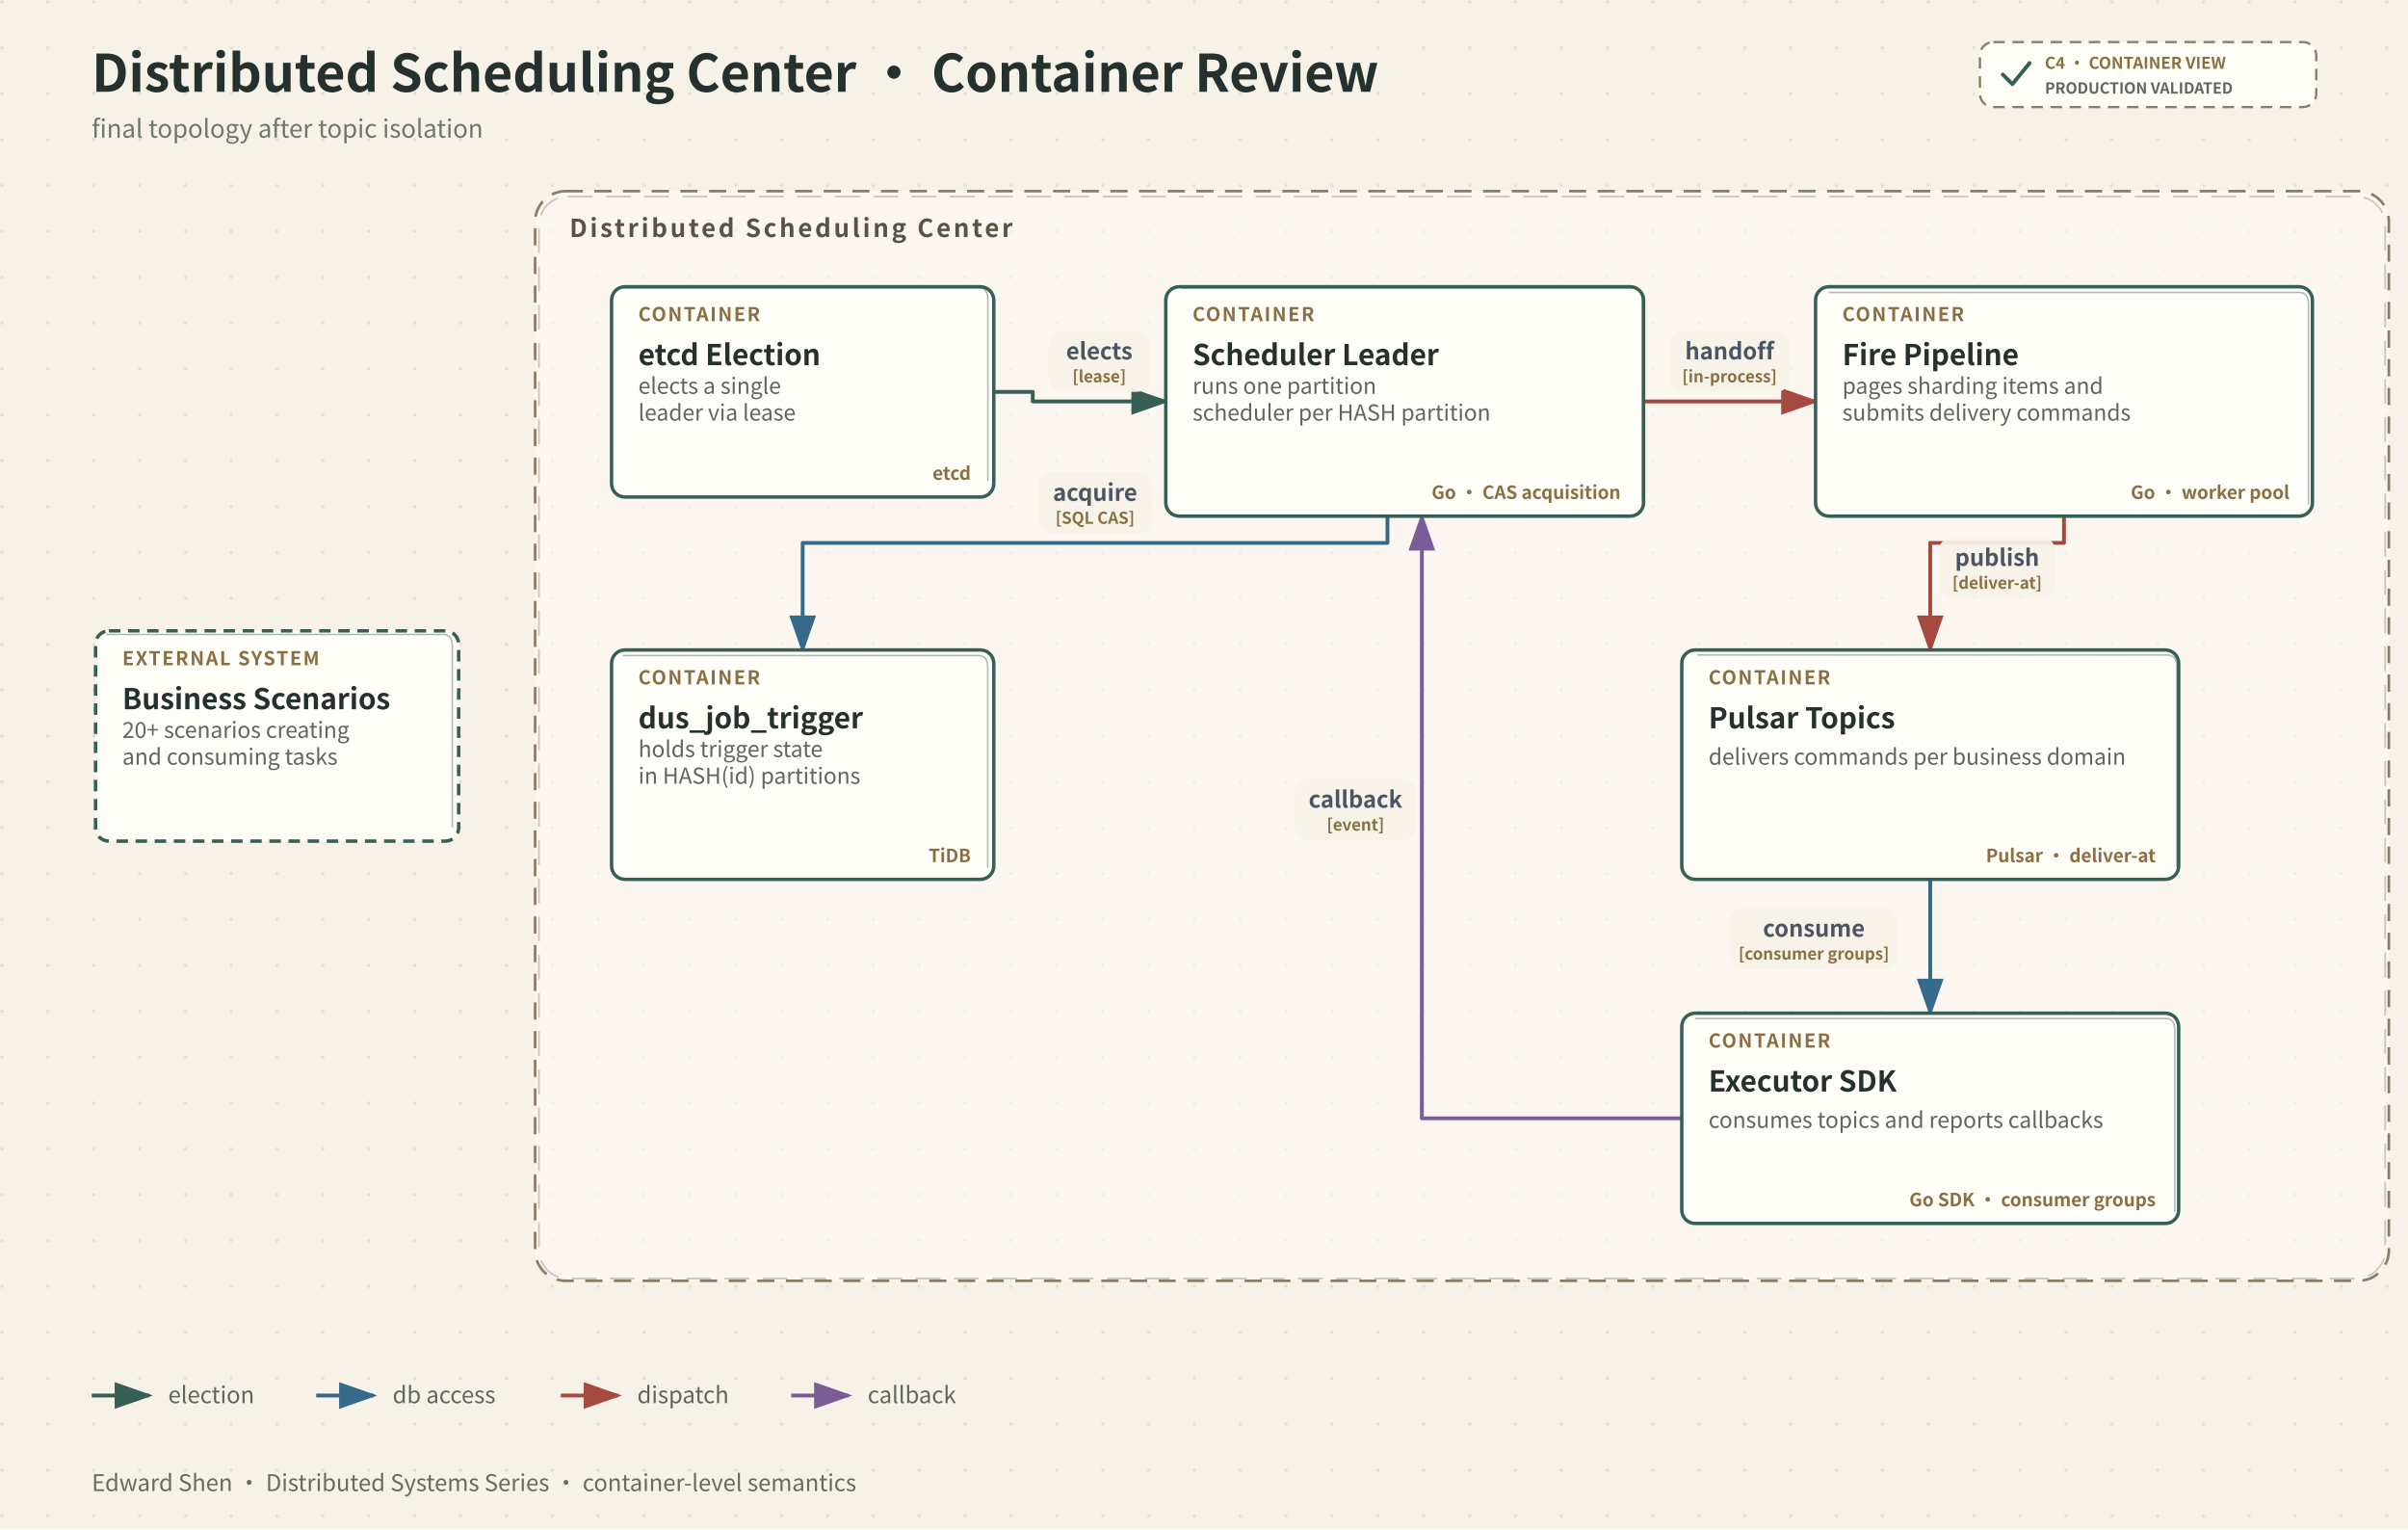
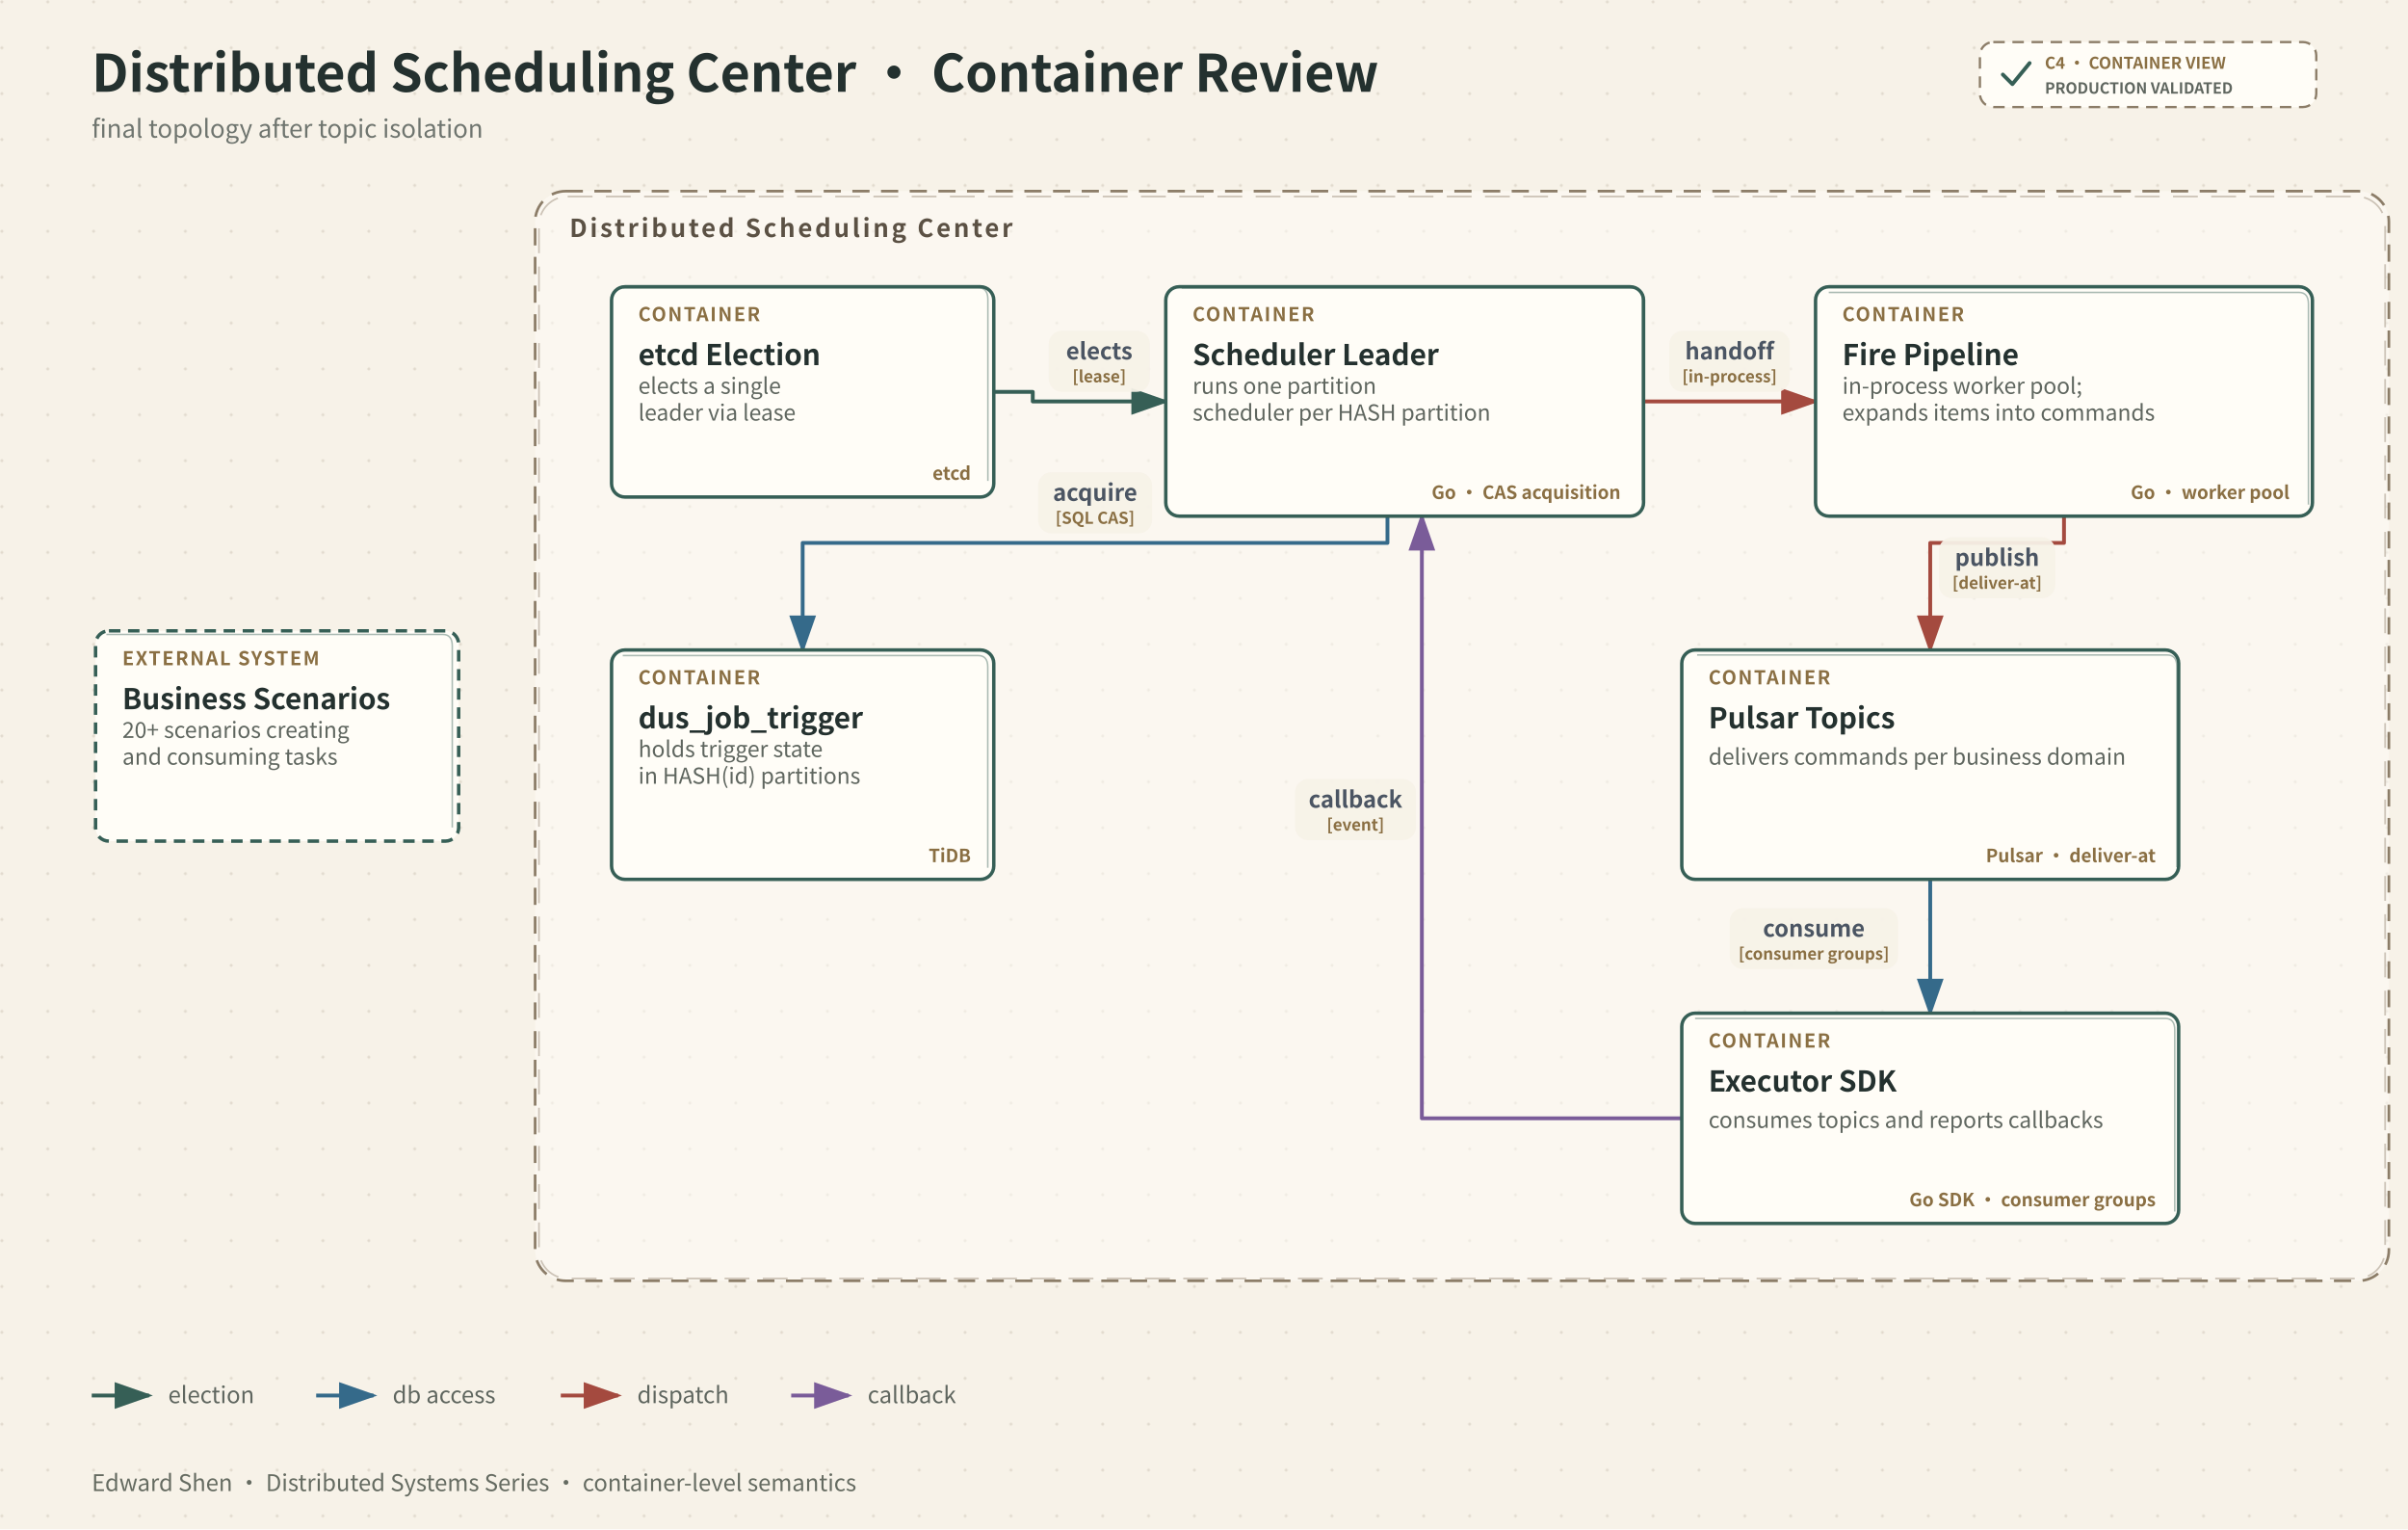
<svg xmlns="http://www.w3.org/2000/svg" viewBox="0 0 1260 800" width="1260" height="800" data-generator="fireworks-tech-graph" data-schema-version="1" data-text-metrics="heuristic-v1" data-style-id="9" data-visual-theme="C4 Review Canvas" data-diagram-type="c4" data-motion-scene="" data-semantic-profile="c4-review" data-semantic-valid="true" data-quality-profile="standard" data-max-bends-per-edge="12" data-max-total-bends="100" data-max-route-stretch="5.0" data-max-bridged-crossings="8" data-min-node-gap="0.0" data-min-container-gutter="0.0" data-min-label-clearance="2.0" data-min-segment-length="0.0">
  <defs>
    <marker id="arrowA" markerWidth="10" markerHeight="7" refX="9" refY="3.5" orient="auto">
      <polygon points="0 0, 10 3.5, 0 7" fill="#365f56" />
    </marker>
    <marker id="arrowB" markerWidth="10" markerHeight="7" refX="9" refY="3.5" orient="auto">
      <polygon points="0 0, 10 3.5, 0 7" fill="#a44a3f" />
    </marker>
    <marker id="arrowC" markerWidth="10" markerHeight="7" refX="9" refY="3.5" orient="auto">
      <polygon points="0 0, 10 3.5, 0 7" fill="#356a8a" />
    </marker>
    <marker id="arrowE" markerWidth="10" markerHeight="7" refX="9" refY="3.5" orient="auto">
      <polygon points="0 0, 10 3.5, 0 7" fill="#c06b35" />
    </marker>
    <marker id="arrowF" markerWidth="10" markerHeight="7" refX="9" refY="3.5" orient="auto">
      <polygon points="0 0, 10 3.5, 0 7" fill="#7a5c99" />
    </marker>
    <marker id="arrowG" markerWidth="10" markerHeight="7" refX="9" refY="3.5" orient="auto">
      <polygon points="0 0, 10 3.5, 0 7" fill="#b13e53" />
    </marker>
    <marker id="arrowH" markerWidth="10" markerHeight="7" refX="9" refY="3.5" orient="auto">
      <polygon points="0 0, 10 3.5, 0 7" fill="#746b60" />
    </marker>
    <pattern id="reviewGrid" width="24" height="24" patternUnits="userSpaceOnUse">
      <circle cx="1" cy="1" r="0.8" fill="#8c7d68" fill-opacity="0.18" />
    </pattern>
    <style>
    text { font-family: 'Avenir Next', Avenir, 'Segoe UI', 'PingFang SC', 'Noto Sans CJK SC', 'Microsoft YaHei', sans-serif; }
    .title { font-size: 27px; font-weight: 700; fill: #24312f; }
    .subtitle { font-size: 13px; font-weight: 500; fill: #6f756f; }
    .section { font-size: 13px; font-weight: 700; fill: #5b5144; letter-spacing: 1.4px; }
    .section-sub { font-size: 12px; font-weight: 500; fill: #756753; }
    .node-title { font-weight: 700; fill: #24312f; }
    .node-sub { font-weight: 500; fill: #5f665f; }
    .node-type { font-size: 10px; font-weight: 700; fill: #8a6f43; letter-spacing: 0.08em; }
    .arrow-label { font-size: 12px; font-weight: 600; fill: #4b5563; }
    .legend { font-size: 12px; font-weight: 500; fill: #5f665f; }
    .footnote { font-size: 12px; font-weight: 500; fill: #656b61; }
    .metric-label { font-size: 8.5px; font-weight: 700; fill: #656b61; text-transform: uppercase; }
    .metric-value { font-size: 9.5px; font-weight: 700; fill: #24312f; }
    </style>
  </defs>
  <rect data-graph-role="background" width="1260.0" height="800.0" fill="#f7f2e8" />
  <rect data-graph-role="decoration" width="1260.0" height="800.0" fill="url(#reviewGrid)" />
  <text x="48.0" y="48" text-anchor="start" class="title">Distributed Scheduling Center · Container Review</text>
  <text x="48.0" y="72" text-anchor="start" class="subtitle">final topology after topic isolation</text>
  <g id="style-signature" data-graph-role="decoration" data-style-signature="c4-review-board">
    <rect x="1036.0" y="22.0" width="176.0" height="34.0" rx="7" fill="#fffdf7" stroke="#8c7d68" stroke-width="1.2" stroke-dasharray="6 4" />
    <path d="M 1048.0 39.0 l 5 5 9 -11" fill="none" stroke="#365f56" stroke-width="2" stroke-linecap="round" stroke-linejoin="round" />
    <text data-full-text="C4 · CONTAINER VIEW" x="1070.0" y="36.0" font-size="8.5" font-weight="800" fill="#8a6f43">C4 · CONTAINER VIEW</text>
    <text data-full-text="PRODUCTION VALIDATED" x="1070.0" y="49.0" font-size="8" font-weight="700" fill="#5f665f">PRODUCTION VALIDATED</text>
  </g>
  <g id="sched-boundary" data-graph-role="container" data-container-id="sched-boundary" data-semantic-role="boundary" data-graph-bounds="280,100,1250,670">
    <rect data-graph-role="container" x="280.0" y="100.0" width="970.0" height="570.0" rx="16.0" fill="rgba(255,253,247,0.48)" stroke="#8c7d68" stroke-width="1.4" stroke-dasharray="9 6" />
    <rect data-graph-role="decoration" x="282.03" y="102.789" width="966.0" height="566.0" rx="15.0" fill="none" stroke="#8c7d68" stroke-width="0.9" stroke-dasharray="13 7" opacity="0.42" />
    <text x="298.0" y="124.0" class="section">Distributed Scheduling Center</text>
    <rect id="sched-boundary-header" data-graph-role="reserved" data-reserved-kind="container-header" x="288" y="106" width="229.42" height="30" fill="none" stroke="none" />
  </g>
  <path id="elects-review-stroke" data-graph-role="decoration" data-owner="elects" d="M 520,205 L 540.4,205 L 540.4,210 L 610,210" fill="none" stroke="#365f56" stroke-width="0.9" stroke-dasharray="2.5,2" opacity="0.30" stroke-dashoffset="0.61" />
  <path id="elects" data-graph-role="edge" data-edge-id="elects" data-source="etcd" data-target="schedulers" data-edge-kind="flow" data-topic-id="" data-flow="control" data-motion-role="" data-motion-stage="" data-motion-order="" data-protocol="lease" data-via="" data-critical-path-id="" data-critical-hop="" data-critical-hops="" data-critical="false" data-bends="2" data-route-stretch="1.0" data-bridges="" d="M 520,205 L 540.4,205 L 540.4,210 L 610,210" fill="none" stroke="#365f56" stroke-width="2.0" stroke-linecap="round" stroke-linejoin="round" marker-end="url(#arrowA)" />
  <path id="acquire-review-stroke" data-graph-role="decoration" data-owner="acquire" d="M 726,270 L 726,284 L 420,284 L 420,340" fill="none" stroke="#356a8a" stroke-width="0.9" stroke-dasharray="2.5,2" opacity="0.30" stroke-dashoffset="0.95" />
  <path id="acquire" data-graph-role="edge" data-edge-id="acquire" data-source="schedulers" data-target="tidb" data-edge-kind="flow" data-topic-id="" data-flow="read" data-motion-role="" data-motion-stage="" data-motion-order="" data-protocol="SQL CAS" data-via="" data-critical-path-id="" data-critical-hop="" data-critical-hops="" data-critical="false" data-bends="2" data-route-stretch="1.0" data-bridges="" d="M 726,270 L 726,284 L 420,284 L 420,340" fill="none" stroke="#356a8a" stroke-width="2.0" stroke-linecap="round" stroke-linejoin="round" marker-end="url(#arrowC)" />
  <path id="handoff-review-stroke" data-graph-role="decoration" data-owner="handoff" d="M 860,210 L 950,210" fill="none" stroke="#a44a3f" stroke-width="0.9" stroke-dasharray="2.5,2" opacity="0.30" stroke-dashoffset="0.42" />
  <path id="handoff" data-graph-role="edge" data-edge-id="handoff" data-source="schedulers" data-target="fire" data-edge-kind="flow" data-topic-id="" data-flow="write" data-motion-role="" data-motion-stage="" data-motion-order="" data-protocol="in-process" data-via="" data-critical-path-id="" data-critical-hop="" data-critical-hops="" data-critical="false" data-bends="0" data-route-stretch="1.0" data-bridges="" d="M 860,210 L 950,210" fill="none" stroke="#a44a3f" stroke-width="2.0" stroke-linecap="round" stroke-linejoin="round" marker-end="url(#arrowB)" />
  <path id="publish-review-stroke" data-graph-role="decoration" data-owner="publish" d="M 1080,270 L 1080,284 L 1010,284 L 1010,340" fill="none" stroke="#a44a3f" stroke-width="0.9" stroke-dasharray="2.5,2" opacity="0.30" stroke-dashoffset="0.03" />
  <path id="publish" data-graph-role="edge" data-edge-id="publish" data-source="fire" data-target="pulsar" data-edge-kind="flow" data-topic-id="" data-flow="write" data-motion-role="" data-motion-stage="" data-motion-order="" data-protocol="deliver-at" data-via="" data-critical-path-id="" data-critical-hop="" data-critical-hops="" data-critical="false" data-bends="2" data-route-stretch="1.0" data-bridges="" d="M 1080,270 L 1080,284 L 1010,284 L 1010,340" fill="none" stroke="#a44a3f" stroke-width="2.0" stroke-linecap="round" stroke-linejoin="round" marker-end="url(#arrowB)" />
  <path id="consume-review-stroke" data-graph-role="decoration" data-owner="consume" d="M 1010,460 L 1010,530" fill="none" stroke="#356a8a" stroke-width="0.9" stroke-dasharray="2.5,2" opacity="0.30" stroke-dashoffset="1.15" />
  <path id="consume" data-graph-role="edge" data-edge-id="consume" data-source="pulsar" data-target="sdk" data-edge-kind="flow" data-topic-id="" data-flow="read" data-motion-role="" data-motion-stage="" data-motion-order="" data-protocol="consumer groups" data-via="" data-critical-path-id="" data-critical-hop="" data-critical-hops="" data-critical="false" data-bends="0" data-route-stretch="1.0" data-bridges="" d="M 1010,460 L 1010,530" fill="none" stroke="#356a8a" stroke-width="2.0" stroke-linecap="round" stroke-linejoin="round" marker-end="url(#arrowC)" />
  <path id="callback-review-stroke" data-graph-role="decoration" data-owner="callback" d="M 880,585 L 744,585 L 744,270" fill="none" stroke="#7a5c99" stroke-width="0.9" stroke-dasharray="2.5,2" opacity="0.30" stroke-dashoffset="-0.86" />
  <path id="callback" data-graph-role="edge" data-edge-id="callback" data-source="sdk" data-target="schedulers" data-edge-kind="flow" data-topic-id="" data-flow="async" data-motion-role="" data-motion-stage="" data-motion-order="" data-protocol="event" data-via="" data-critical-path-id="" data-critical-hop="" data-critical-hops="" data-critical="false" data-bends="1" data-route-stretch="1.0" data-bridges="" d="M 880,585 L 744,585 L 744,270" fill="none" stroke="#7a5c99" stroke-width="2.0" stroke-linecap="round" stroke-linejoin="round" marker-end="url(#arrowF)" />
  <g id="node-business" data-graph-role="node" data-node-id="business" data-semantic-role="external_system" data-motion-role="" data-motion-stage="" data-motion-order="" data-parent="" data-deployment-id="" data-topic-id="" data-span-id="" data-station-order="" data-status="" data-start-ms="" data-duration-ms="" data-parent-span="" data-graph-bounds="50,330,240,440">
    <rect x="50.0" y="330.0" width="190.0" height="110.0" rx="7" fill="#fffdf7" stroke="#365f56" stroke-width="1.8" stroke-dasharray="6 4" />
    <path data-graph-role="decoration" d="M 55.655 331.883 H 231.655 Q 236.655 331.883 236.655 337.883 V 432.883" fill="none" stroke="#365f56" stroke-width="0.8" opacity="0.42" />
    <text data-text-role="type" data-full-text="EXTERNAL SYSTEM" data-text-max-width="162.0" x="64.0" y="348.0" class="node-type" font-size="10.0">EXTERNAL SYSTEM</text>
    <text data-text-role="title" data-full-text="Business Scenarios" data-text-max-width="162.0" x="64.0" y="371.0" class="node-title" font-size="15" text-anchor="start">Business Scenarios</text>
    <text data-text-role="description" data-line="1" data-full-text="20+ scenarios creating and consuming tasks" x="64.0" y="386.0" class="node-sub" font-size="11.5" text-anchor="start">20+ scenarios creating</text>
    <text data-text-role="description" data-line="2" data-full-text="20+ scenarios creating and consuming tasks" x="64.0" y="400.0" class="node-sub" font-size="11.5" text-anchor="start">and consuming tasks</text>
  </g>
  <g id="node-etcd" data-graph-role="node" data-node-id="etcd" data-semantic-role="container" data-motion-role="" data-motion-stage="" data-motion-order="" data-parent="sched-boundary" data-deployment-id="" data-topic-id="" data-span-id="" data-station-order="" data-status="" data-start-ms="" data-duration-ms="" data-parent-span="" data-graph-bounds="320,150,520,260">
    <rect x="320.0" y="150.0" width="200.0" height="110.0" rx="7" fill="#fffdf7" stroke="#365f56" stroke-width="1.8" />
    <path data-graph-role="decoration" d="M 325.91 150.567 H 511.91 Q 516.91 150.567 516.91 156.567 V 251.567" fill="none" stroke="#365f56" stroke-width="0.8" opacity="0.42" />
    <text data-text-role="type" data-full-text="CONTAINER" data-text-max-width="172.0" x="334.0" y="168.0" class="node-type" font-size="10.0">CONTAINER</text>
    <text data-text-role="title" data-full-text="etcd Election" data-text-max-width="172.0" x="334.0" y="191.0" class="node-title" font-size="15" text-anchor="start">etcd Election</text>
    <text data-text-role="description" data-line="1" data-full-text="elects a single leader via lease" x="334.0" y="206.0" class="node-sub" font-size="11.5" text-anchor="start">elects a single</text>
    <text data-text-role="description" data-line="2" data-full-text="elects a single leader via lease" x="334.0" y="220.0" class="node-sub" font-size="11.5" text-anchor="start">leader via lease</text>
    <text data-text-role="technology" data-full-text="etcd" data-text-max-width="176.0" x="508.0" y="251.0" text-anchor="end" font-size="9.5" font-weight="700" fill="#8a6f43">etcd</text>
  </g>
  <g id="node-schedulers" data-graph-role="node" data-node-id="schedulers" data-semantic-role="container" data-motion-role="" data-motion-stage="" data-motion-order="" data-parent="sched-boundary" data-deployment-id="" data-topic-id="" data-span-id="" data-station-order="" data-status="" data-start-ms="" data-duration-ms="" data-parent-span="" data-graph-bounds="610,150,860,270">
    <rect x="610.0" y="150.0" width="250.0" height="120.0" rx="7" fill="#fffdf7" stroke="#365f56" stroke-width="1.8" />
    <path data-graph-role="decoration" d="M 618.343 150.69 H 854.343 Q 859.343 150.69 859.343 156.69 V 261.69" fill="none" stroke="#365f56" stroke-width="0.8" opacity="0.42" />
    <text data-text-role="type" data-full-text="CONTAINER" data-text-max-width="222.0" x="624.0" y="168.0" class="node-type" font-size="10.0">CONTAINER</text>
    <text data-text-role="title" data-full-text="Scheduler Leader" data-text-max-width="222.0" x="624.0" y="191.0" class="node-title" font-size="15" text-anchor="start">Scheduler Leader</text>
    <text data-text-role="description" data-line="1" data-full-text="runs one partition scheduler per HASH partition" x="624.0" y="206.0" class="node-sub" font-size="11.5" text-anchor="start">runs one partition</text>
    <text data-text-role="description" data-line="2" data-full-text="runs one partition scheduler per HASH partition" x="624.0" y="220.0" class="node-sub" font-size="11.5" text-anchor="start">scheduler per HASH partition</text>
    <text data-text-role="technology" data-full-text="Go · CAS acquisition" data-text-max-width="226.0" x="848.0" y="261.0" text-anchor="end" font-size="9.5" font-weight="700" fill="#8a6f43">Go · CAS acquisition</text>
  </g>
  <g id="node-fire" data-graph-role="node" data-node-id="fire" data-semantic-role="container" data-motion-role="" data-motion-stage="" data-motion-order="" data-parent="sched-boundary" data-deployment-id="" data-topic-id="" data-span-id="" data-station-order="" data-status="" data-start-ms="" data-duration-ms="" data-parent-span="" data-graph-bounds="950,150,1210,270">
    <rect x="950.0" y="150.0" width="260.0" height="120.0" rx="7" fill="#fffdf7" stroke="#365f56" stroke-width="1.8" />
    <path data-graph-role="decoration" d="M 956.906 152.976 H 1202.906 Q 1207.906 152.976 1207.906 158.976 V 263.976" fill="none" stroke="#365f56" stroke-width="0.8" opacity="0.42" />
    <text data-text-role="type" data-full-text="CONTAINER" data-text-max-width="232.0" x="964.0" y="168.0" class="node-type" font-size="10.0">CONTAINER</text>
    <text data-text-role="title" data-full-text="Fire Pipeline" data-text-max-width="232.0" x="964.0" y="191.0" class="node-title" font-size="15" text-anchor="start">Fire Pipeline</text>
-     <text data-text-role="description" data-line="1" data-full-text="pages sharding items and submits delivery commands" x="964.0" y="206.0" class="node-sub" font-size="11.5" text-anchor="start">pages sharding items and</text>
-     <text data-text-role="description" data-line="2" data-full-text="pages sharding items and submits delivery commands" x="964.0" y="220.0" class="node-sub" font-size="11.5" text-anchor="start">submits delivery commands</text>
+     <text data-text-role="description" data-line="1" data-full-text="in-process worker pool; expands items into commands" x="964.0" y="206.0" class="node-sub" font-size="11.5" text-anchor="start">in-process worker pool;</text>
+     <text data-text-role="description" data-line="2" data-full-text="in-process worker pool; expands items into commands" x="964.0" y="220.0" class="node-sub" font-size="11.5" text-anchor="start">expands items into commands</text>
    <text data-text-role="technology" data-full-text="Go · worker pool" data-text-max-width="236.0" x="1198.0" y="261.0" text-anchor="end" font-size="9.5" font-weight="700" fill="#8a6f43">Go · worker pool</text>
  </g>
  <g id="node-tidb" data-graph-role="node" data-node-id="tidb" data-semantic-role="container" data-motion-role="" data-motion-stage="" data-motion-order="" data-parent="sched-boundary" data-deployment-id="" data-topic-id="" data-span-id="" data-station-order="" data-status="" data-start-ms="" data-duration-ms="" data-parent-span="" data-graph-bounds="320,340,520,460">
    <rect x="320.0" y="340.0" width="200.0" height="120.0" rx="7" fill="#fffdf7" stroke="#365f56" stroke-width="1.8" />
    <path data-graph-role="decoration" d="M 325.856 342.923 H 511.856 Q 516.856 342.923 516.856 348.923 V 453.923" fill="none" stroke="#365f56" stroke-width="0.8" opacity="0.42" />
    <text data-text-role="type" data-full-text="CONTAINER" data-text-max-width="172.0" x="334.0" y="358.0" class="node-type" font-size="10.0">CONTAINER</text>
    <text data-text-role="title" data-full-text="dus_job_trigger" data-text-max-width="172.0" x="334.0" y="381.0" class="node-title" font-size="15" text-anchor="start">dus_job_trigger</text>
    <text data-text-role="description" data-line="1" data-full-text="holds trigger state in HASH(id) partitions" x="334.0" y="396.0" class="node-sub" font-size="11.5" text-anchor="start">holds trigger state</text>
    <text data-text-role="description" data-line="2" data-full-text="holds trigger state in HASH(id) partitions" x="334.0" y="410.0" class="node-sub" font-size="11.5" text-anchor="start">in HASH(id) partitions</text>
    <text data-text-role="technology" data-full-text="TiDB" data-text-max-width="176.0" x="508.0" y="451.0" text-anchor="end" font-size="9.5" font-weight="700" fill="#8a6f43">TiDB</text>
  </g>
  <g id="node-pulsar" data-graph-role="node" data-node-id="pulsar" data-semantic-role="container" data-motion-role="" data-motion-stage="" data-motion-order="" data-parent="sched-boundary" data-deployment-id="" data-topic-id="" data-span-id="" data-station-order="" data-status="" data-start-ms="" data-duration-ms="" data-parent-span="" data-graph-bounds="880,340,1140,460">
    <rect x="880.0" y="340.0" width="260.0" height="120.0" rx="7" fill="#fffdf7" stroke="#365f56" stroke-width="1.8" />
    <path data-graph-role="decoration" d="M 888.019 342.624 H 1134.019 Q 1139.019 342.624 1139.019 348.624 V 453.624" fill="none" stroke="#365f56" stroke-width="0.8" opacity="0.42" />
    <text data-text-role="type" data-full-text="CONTAINER" data-text-max-width="232.0" x="894.0" y="358.0" class="node-type" font-size="10.0">CONTAINER</text>
    <text data-text-role="title" data-full-text="Pulsar Topics" data-text-max-width="232.0" x="894.0" y="381.0" class="node-title" font-size="15" text-anchor="start">Pulsar Topics</text>
    <text data-text-role="description" data-line="1" data-full-text="delivers commands per business domain" x="894.0" y="400.0" class="node-sub" font-size="11.5" text-anchor="start">delivers commands per business domain</text>
    <text data-text-role="technology" data-full-text="Pulsar · deliver-at" data-text-max-width="236.0" x="1128.0" y="451.0" text-anchor="end" font-size="9.5" font-weight="700" fill="#8a6f43">Pulsar · deliver-at</text>
  </g>
  <g id="node-sdk" data-graph-role="node" data-node-id="sdk" data-semantic-role="container" data-motion-role="" data-motion-stage="" data-motion-order="" data-parent="sched-boundary" data-deployment-id="" data-topic-id="" data-span-id="" data-station-order="" data-status="" data-start-ms="" data-duration-ms="" data-parent-span="" data-graph-bounds="880,530,1140,640">
    <rect x="880.0" y="530.0" width="260.0" height="110.0" rx="7" fill="#fffdf7" stroke="#365f56" stroke-width="1.8" />
    <path data-graph-role="decoration" d="M 886.96 532.749 H 1132.96 Q 1137.96 532.749 1137.96 538.749 V 633.749" fill="none" stroke="#365f56" stroke-width="0.8" opacity="0.42" />
    <text data-text-role="type" data-full-text="CONTAINER" data-text-max-width="232.0" x="894.0" y="548.0" class="node-type" font-size="10.0">CONTAINER</text>
    <text data-text-role="title" data-full-text="Executor SDK" data-text-max-width="232.0" x="894.0" y="571.0" class="node-title" font-size="15" text-anchor="start">Executor SDK</text>
    <text data-text-role="description" data-line="1" data-full-text="consumes topics and reports callbacks" x="894.0" y="590.0" class="node-sub" font-size="11.5" text-anchor="start">consumes topics and reports callbacks</text>
    <text data-text-role="technology" data-full-text="Go SDK · consumer groups" data-text-max-width="236.0" x="1128.0" y="631.0" text-anchor="end" font-size="9.5" font-weight="700" fill="#8a6f43">Go SDK · consumer groups</text>
  </g>
  <g id="elects-label" data-graph-role="label" data-owner="elects" data-graph-bounds="548.69,173,601.72,205">
    <rect x="548.69" y="173.0" width="53.03" height="32" rx="7" fill="#f7f2e8" opacity="0.94" />
    <text x="575.2" y="188.0" text-anchor="middle" class="arrow-label" font-size="11.5">elects</text>
    <text x="575.2" y="200.0" text-anchor="middle" font-size="8.5" font-weight="800" fill="#8a6f43">[lease]</text>
  </g>
  <g id="acquire-label" data-graph-role="label" data-owner="acquire" data-graph-bounds="543.15,247,602.85,279">
    <rect x="543.15" y="247.0" width="59.7" height="32" rx="7" fill="#f7f2e8" opacity="0.94" />
    <text x="573.0" y="262.0" text-anchor="middle" class="arrow-label" font-size="11.5">acquire</text>
    <text x="573.0" y="274.0" text-anchor="middle" font-size="8.5" font-weight="800" fill="#8a6f43">[SQL CAS]</text>
  </g>
  <g id="handoff-label" data-graph-role="label" data-owner="handoff" data-graph-bounds="873.46,173,936.55,205">
    <rect x="873.46" y="173.0" width="63.09" height="32" rx="7" fill="#f7f2e8" opacity="0.94" />
    <text x="905.0" y="188.0" text-anchor="middle" class="arrow-label" font-size="11.5">handoff</text>
    <text x="905.0" y="200.0" text-anchor="middle" font-size="8.5" font-weight="800" fill="#8a6f43">[in-process]</text>
  </g>
  <g id="publish-label" data-graph-role="label" data-owner="publish" data-graph-bounds="1014.56,281,1075.44,313">
    <rect x="1014.56" y="281.0" width="60.88" height="32" rx="7" fill="#f7f2e8" opacity="0.94" />
    <text x="1045.0" y="296.0" text-anchor="middle" class="arrow-label" font-size="11.5">publish</text>
    <text x="1045.0" y="308.0" text-anchor="middle" font-size="8.5" font-weight="800" fill="#8a6f43">[deliver-at]</text>
  </g>
  <g id="consume-label" data-graph-role="label" data-owner="consume" data-graph-bounds="905.08,475,993.16,507">
    <rect x="905.08" y="475.0" width="88.08" height="32" rx="7" fill="#f7f2e8" opacity="0.94" />
    <text x="949.12" y="490.0" text-anchor="middle" class="arrow-label" font-size="11.5">consume</text>
    <text x="949.12" y="502.0" text-anchor="middle" font-size="8.5" font-weight="800" fill="#8a6f43">[consumer groups]</text>
  </g>
  <g id="callback-label" data-graph-role="label" data-owner="callback" data-graph-bounds="677.59,407.5,740.97,439.5">
    <rect x="677.59" y="407.5" width="63.38" height="32" rx="7" fill="#f7f2e8" opacity="0.94" />
    <text x="709.28" y="422.5" text-anchor="middle" class="arrow-label" font-size="11.5">callback</text>
    <text x="709.28" y="434.5" text-anchor="middle" font-size="8.5" font-weight="800" fill="#8a6f43">[event]</text>
  </g>
  <g id="legend" data-graph-role="legend">
    <rect id="legend-zone" data-graph-role="reserved" data-reserved-kind="legend" x="38" y="716" width="485.44" height="46" rx="10" fill="none" stroke="none" />
    <line data-graph-role="decoration" x1="48.0" y1="730.0" x2="78.0" y2="730.0" stroke="#365f56" stroke-width="2.0" marker-end="url(#arrowA)" />
    <text data-graph-role="decoration" x="88.0" y="734.0" class="legend">election</text>
    <line data-graph-role="decoration" x1="165.44" y1="730.0" x2="195.44" y2="730.0" stroke="#356a8a" stroke-width="2.0" marker-end="url(#arrowC)" />
    <text data-graph-role="decoration" x="205.44" y="734.0" class="legend">db access</text>
    <line data-graph-role="decoration" x1="293.44" y1="730.0" x2="323.44" y2="730.0" stroke="#a44a3f" stroke-width="2.0" marker-end="url(#arrowB)" />
    <text data-graph-role="decoration" x="333.44" y="734.0" class="legend">dispatch</text>
    <line data-graph-role="decoration" x1="414.0" y1="730.0" x2="444.0" y2="730.0" stroke="#7a5c99" stroke-width="2.0" marker-end="url(#arrowF)" />
    <text data-graph-role="decoration" x="454.0" y="734.0" class="legend">callback</text>
  </g>
  <g id="footer" data-graph-role="reserved" data-graph-bounds="48,768,524,784">
    <text x="48.0" y="780.0" class="footnote">Edward Shen · Distributed Systems Series · container-level semantics</text>
  </g>
</svg>
